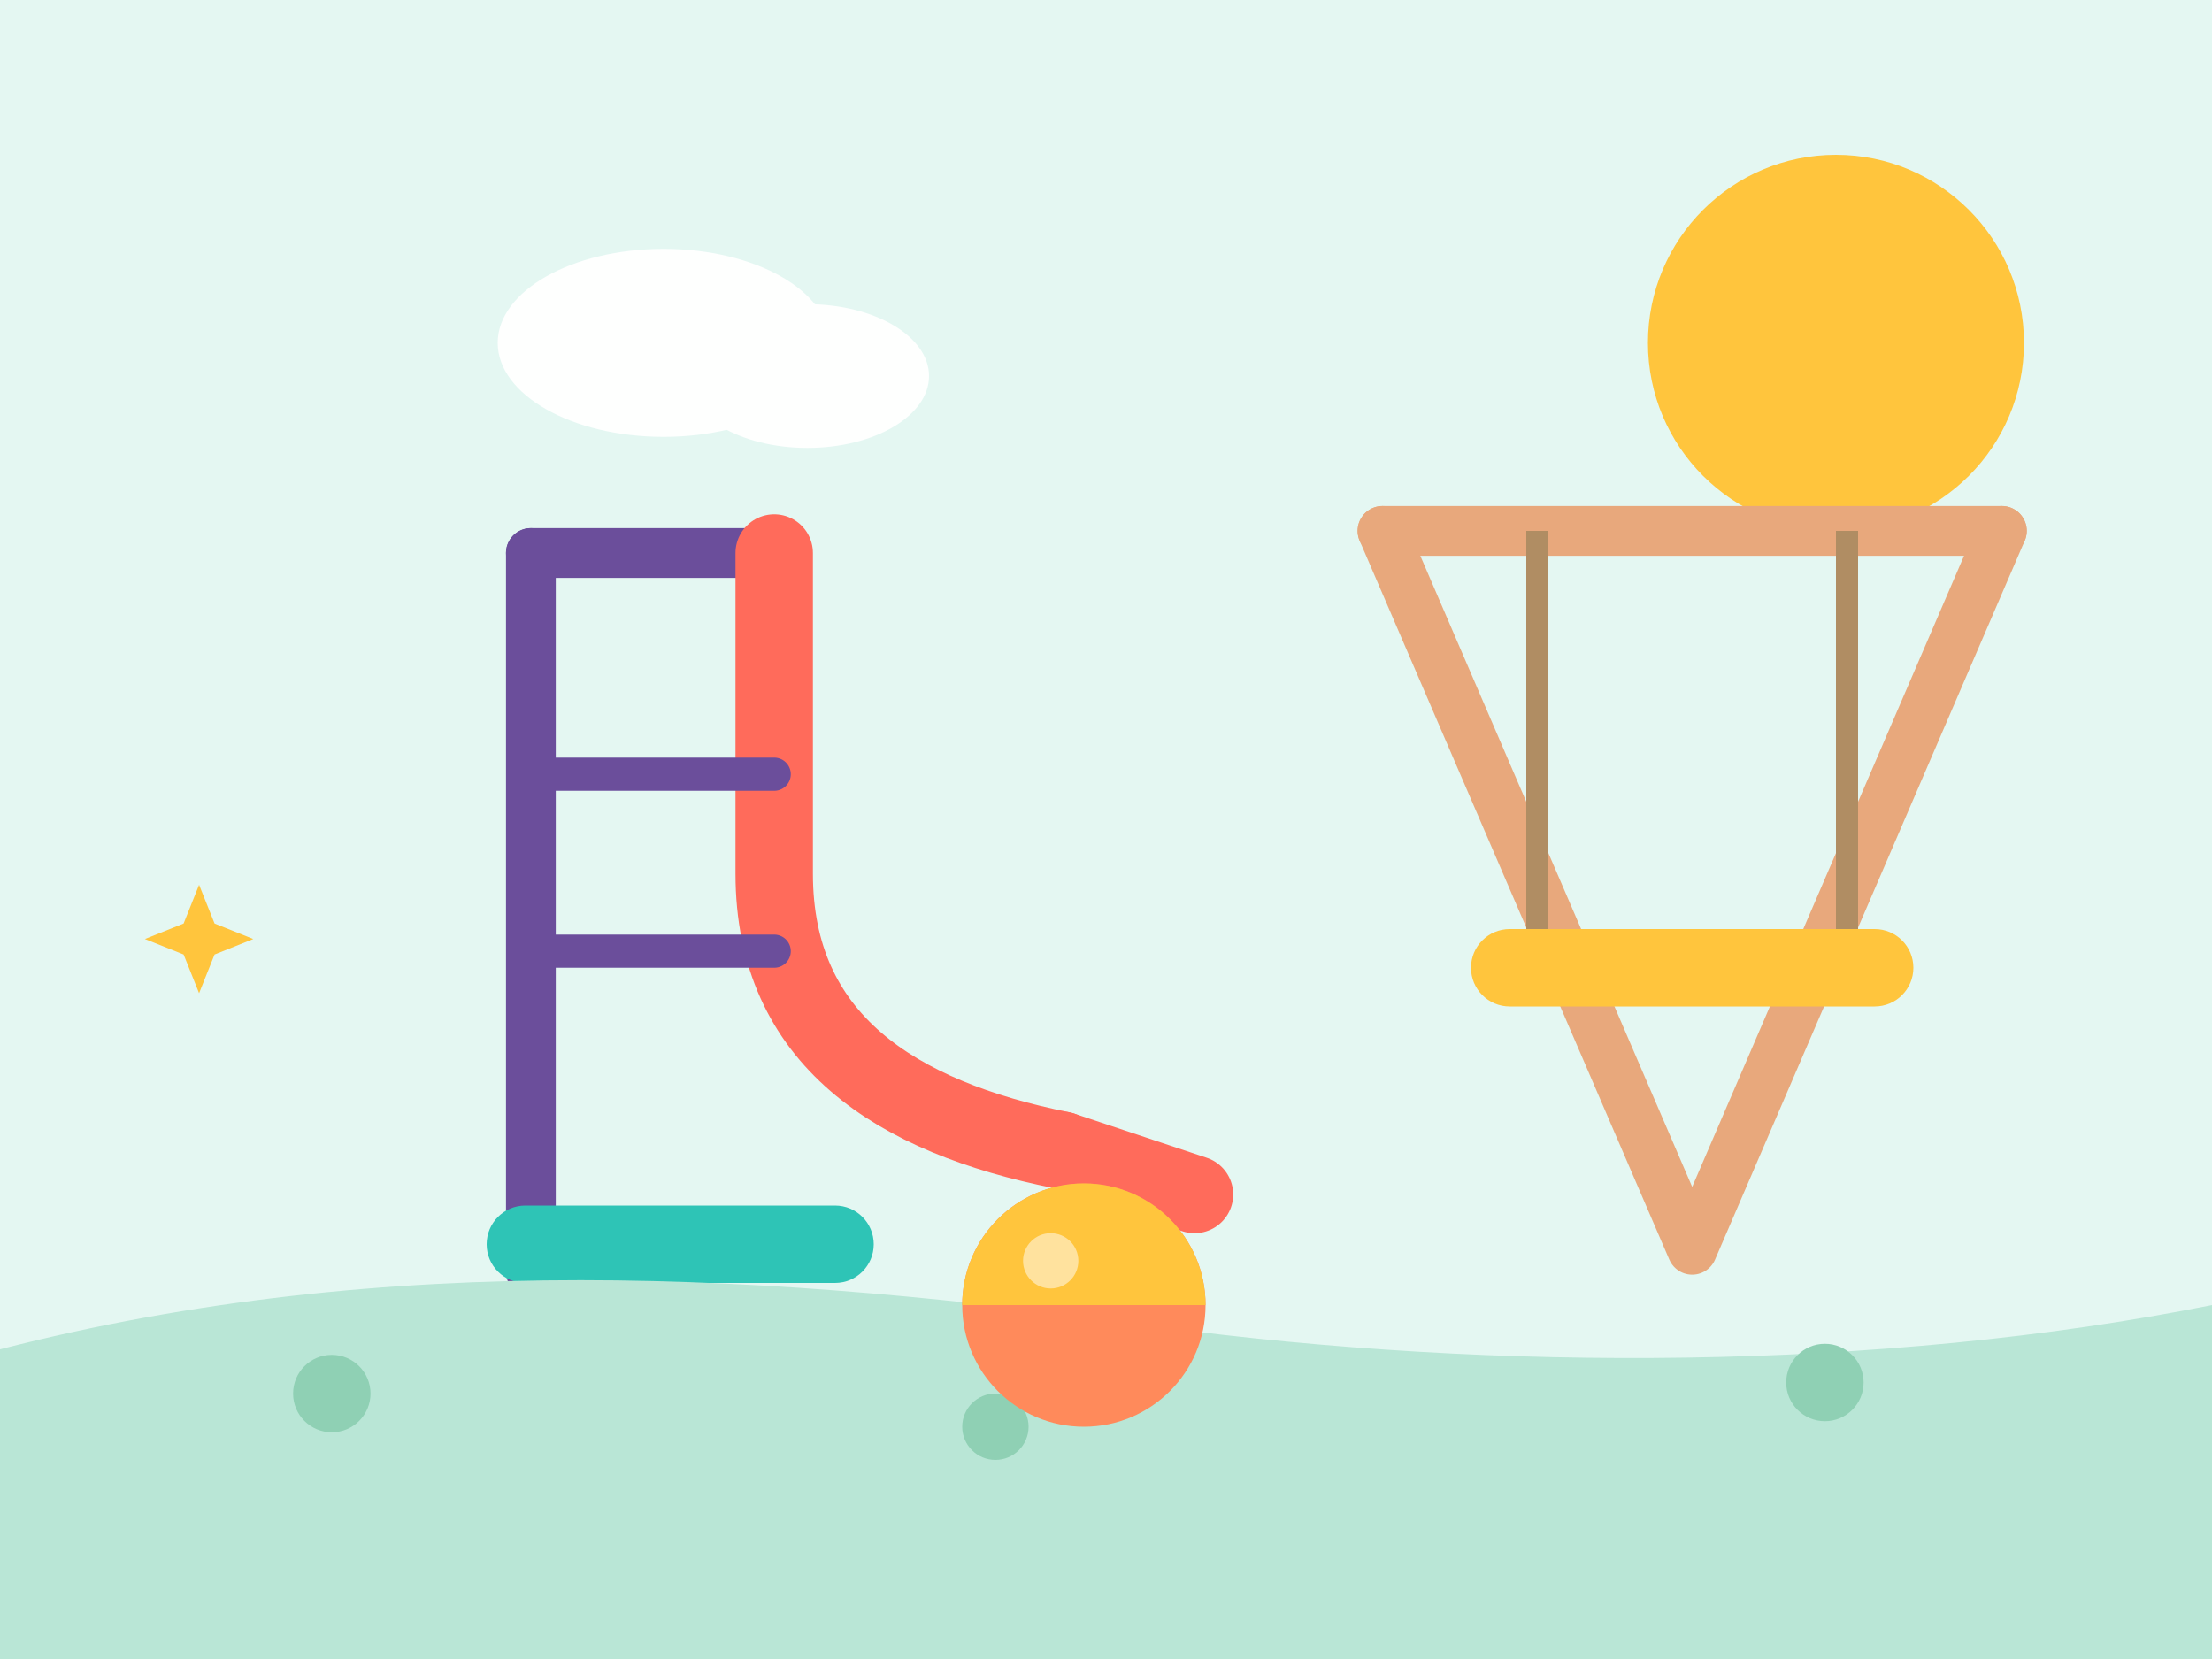
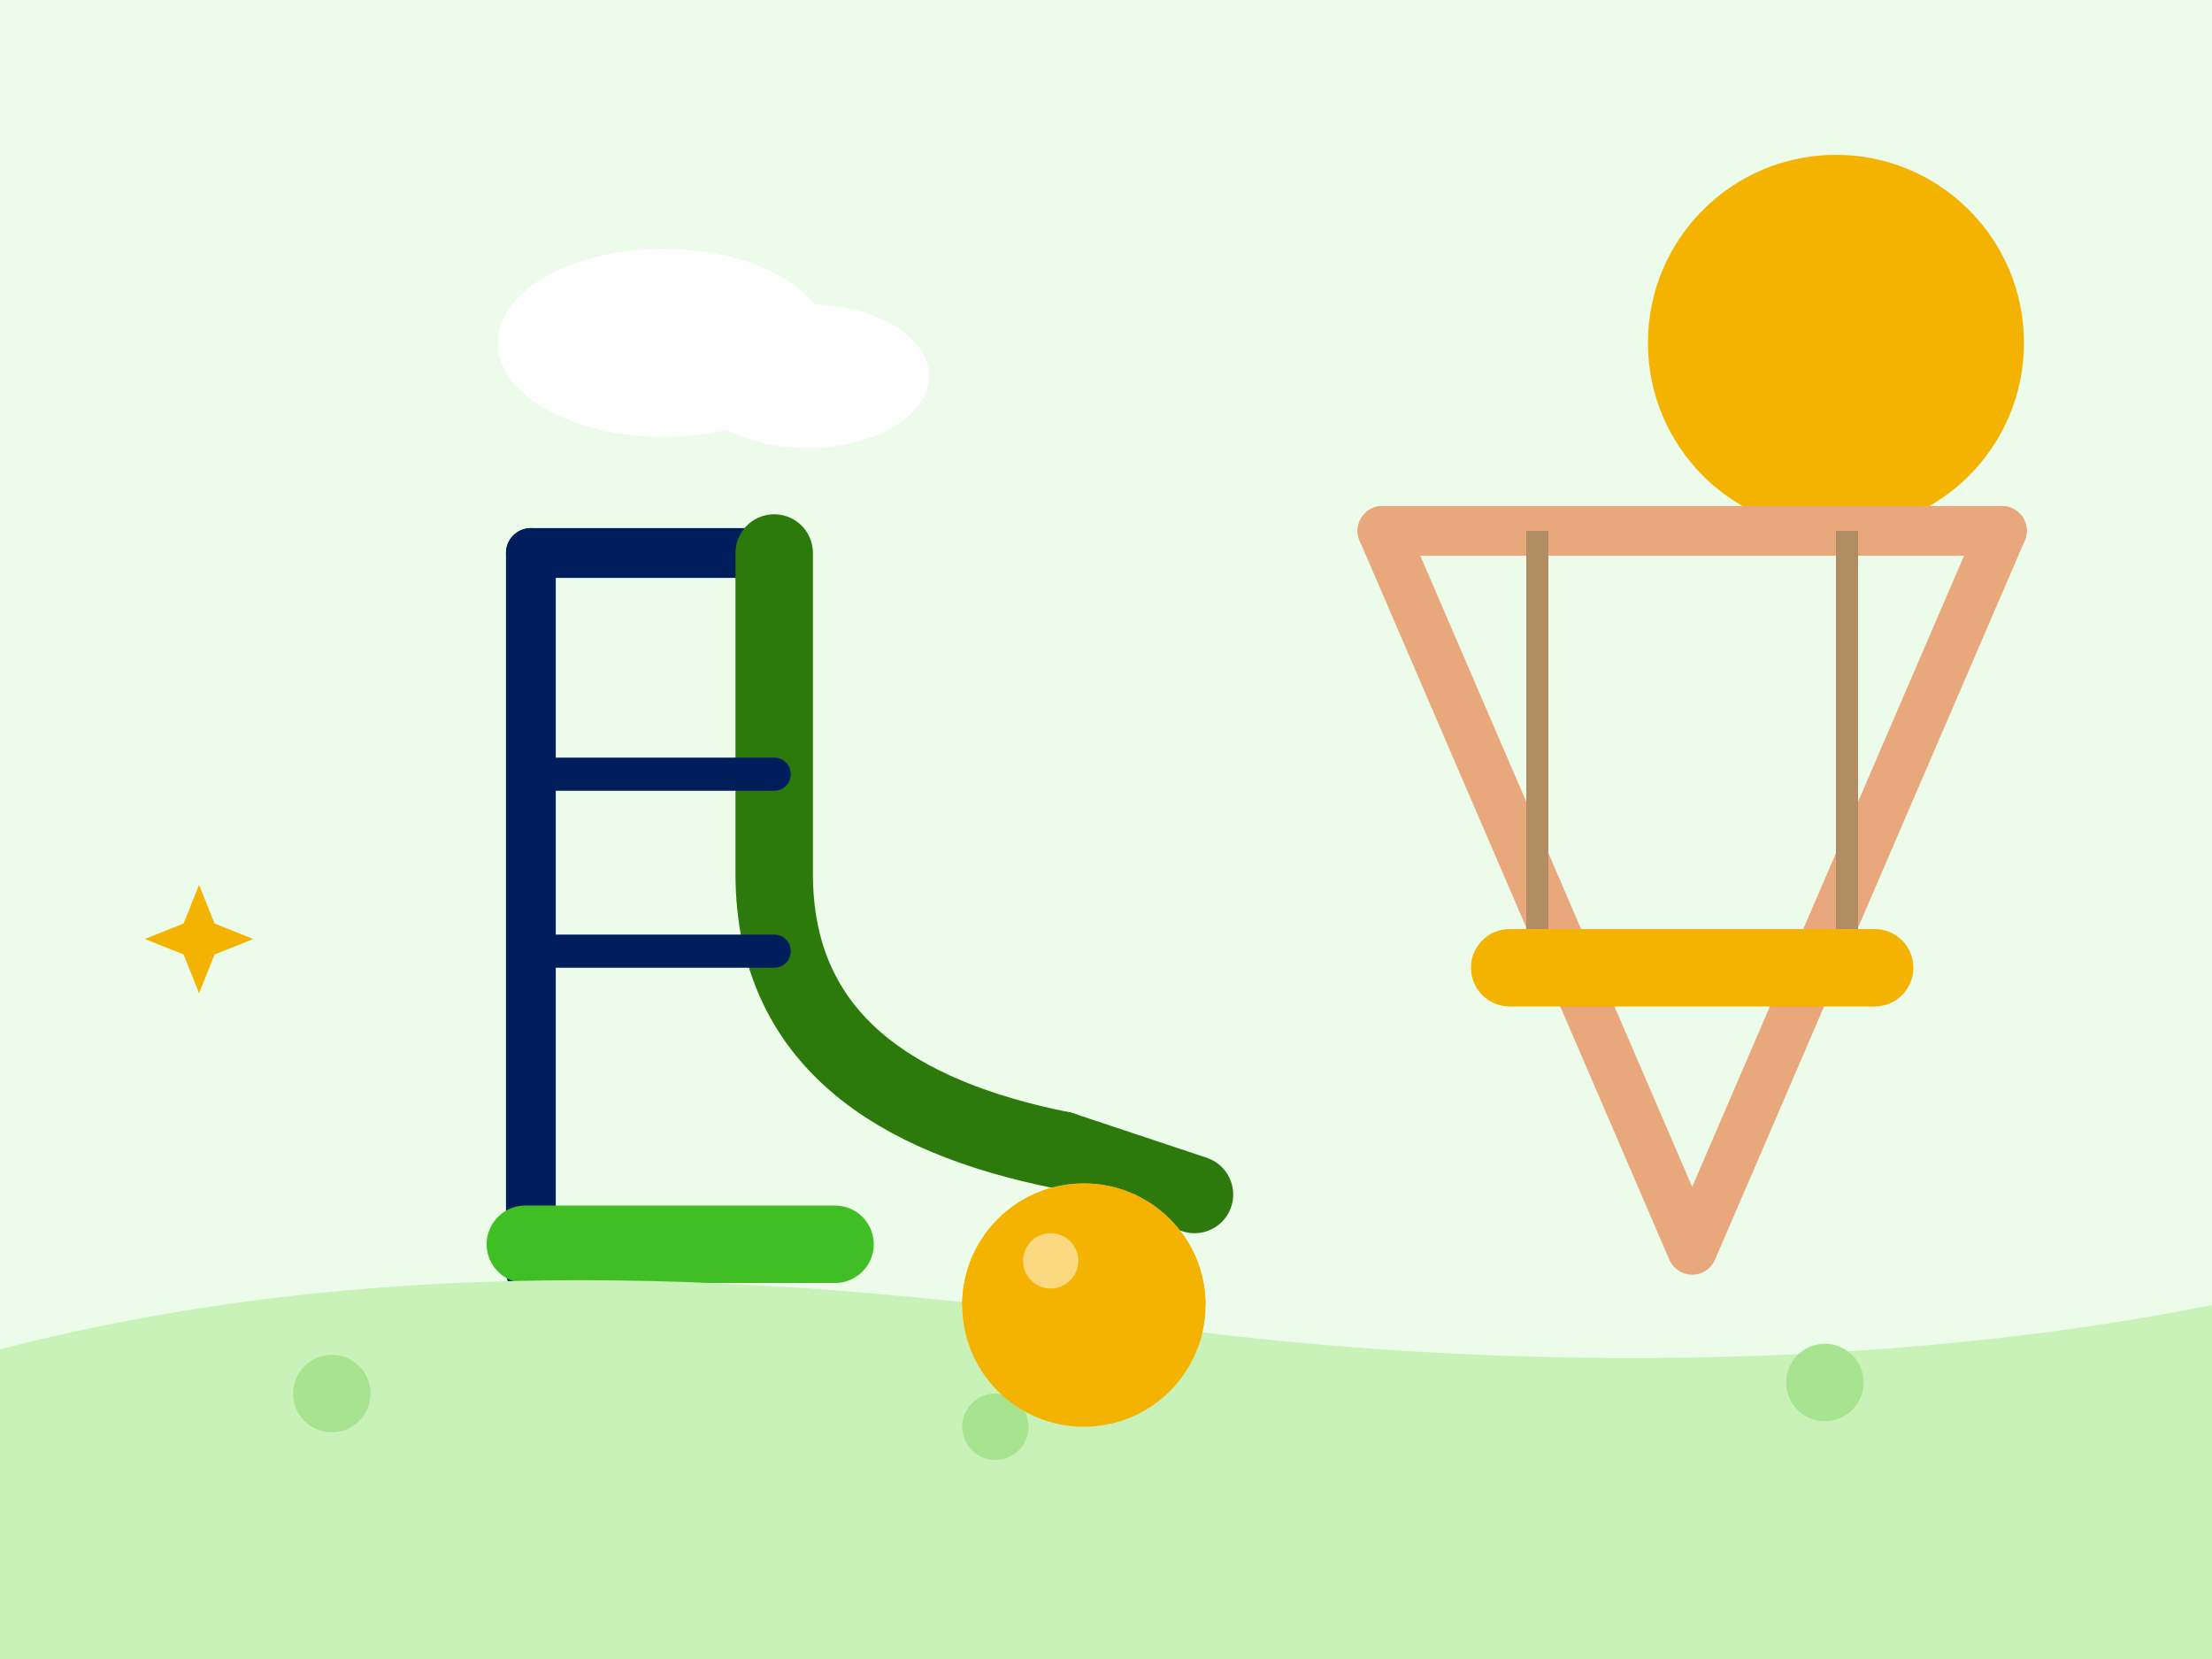
<svg xmlns="http://www.w3.org/2000/svg" viewBox="0 0 400 300" width="400" height="300" role="img">
-   <rect width="400" height="300" fill="#E4F7F2" />
-   <circle cx="332" cy="62" r="34" fill="#FFC53D" />
+   <rect width="400" height="300" fill="#EDFBEA" />
+   <circle cx="332" cy="62" r="34" fill="#F5B301" />
  <g fill="#FFFFFF" opacity=".95">
    <ellipse cx="120" cy="62" rx="30" ry="17" />
    <ellipse cx="146" cy="68" rx="22" ry="13" />
  </g>
  <g transform="translate(96 100)">
-     <path d="M0 0v130" stroke="#6B4E9B" stroke-width="9" stroke-linecap="round" />
-     <path d="M0 0h44" stroke="#6B4E9B" stroke-width="9" stroke-linecap="round" />
-     <path d="M44 0v58c0 30 22 44 52 50" fill="none" stroke="#FF6B5B" stroke-width="14" stroke-linecap="round" />
-     <path d="M96 108l24 8" stroke="#FF6B5B" stroke-width="14" stroke-linecap="round" />
-     <rect x="-8" y="118" width="70" height="14" rx="7" fill="#2EC4B6" />
-     <path d="M0 40h44M0 72h44" stroke="#6B4E9B" stroke-width="6" stroke-linecap="round" />
+     <path d="M0 0v130" stroke="#001E5C" stroke-width="9" stroke-linecap="round" />
+     <path d="M0 0h44" stroke="#001E5C" stroke-width="9" stroke-linecap="round" />
+     <path d="M44 0v58c0 30 22 44 52 50" fill="none" stroke="#2B7A0B" stroke-width="14" stroke-linecap="round" />
+     <path d="M96 108l24 8" stroke="#2B7A0B" stroke-width="14" stroke-linecap="round" />
+     <rect x="-8" y="118" width="70" height="14" rx="7" fill="#3FBF24" />
+     <path d="M0 40h44M0 72h44" stroke="#001E5C" stroke-width="6" stroke-linecap="round" />
  </g>
  <g transform="translate(250 96)">
    <path d="M0 0l56 130M112 0L56 130" stroke="#E8A87C" stroke-width="9" stroke-linecap="round" />
    <path d="M0 0h112" stroke="#E8A87C" stroke-width="9" stroke-linecap="round" />
    <path d="M28 0v74M84 0v74" stroke="#B08D63" stroke-width="4" />
-     <rect x="16" y="72" width="80" height="14" rx="7" fill="#FFC53D" />
+     <rect x="16" y="72" width="80" height="14" rx="7" fill="#F5B301" />
  </g>
-   <path d="M0 244c70-18 140-14 210-4 60 8 130 8 190-4v64H0z" fill="#B9E6D6" />
-   <g fill="#8FD0B4">
+   <path d="M0 244c70-18 140-14 210-4 60 8 130 8 190-4v64H0z" fill="#C8F2B8" />
+   <g fill="#A8E38F">
    <circle cx="60" cy="252" r="7" />
    <circle cx="180" cy="258" r="6" />
    <circle cx="330" cy="250" r="7" />
  </g>
  <g transform="translate(196 236)">
-     <circle cx="0" cy="0" r="22" fill="#FF8A5B" />
-     <path d="M-22 0a22 22 0 0 1 44 0" fill="#FFC53D" />
+     <circle cx="0" cy="0" r="22" fill="#F5B301" />
+     <path d="M-22 0a22 22 0 0 1 44 0" fill="#F5B301" />
    <circle cx="-6" cy="-8" r="5" fill="#FFFFFF" opacity=".5" />
  </g>
-   <g fill="#FFC53D">
+   <g fill="#F5B301">
    <path d="M36 160l2.8 7 7 2.8-7 2.8-2.8 7-2.8-7-7-2.8 7-2.8z" />
  </g>
</svg>
